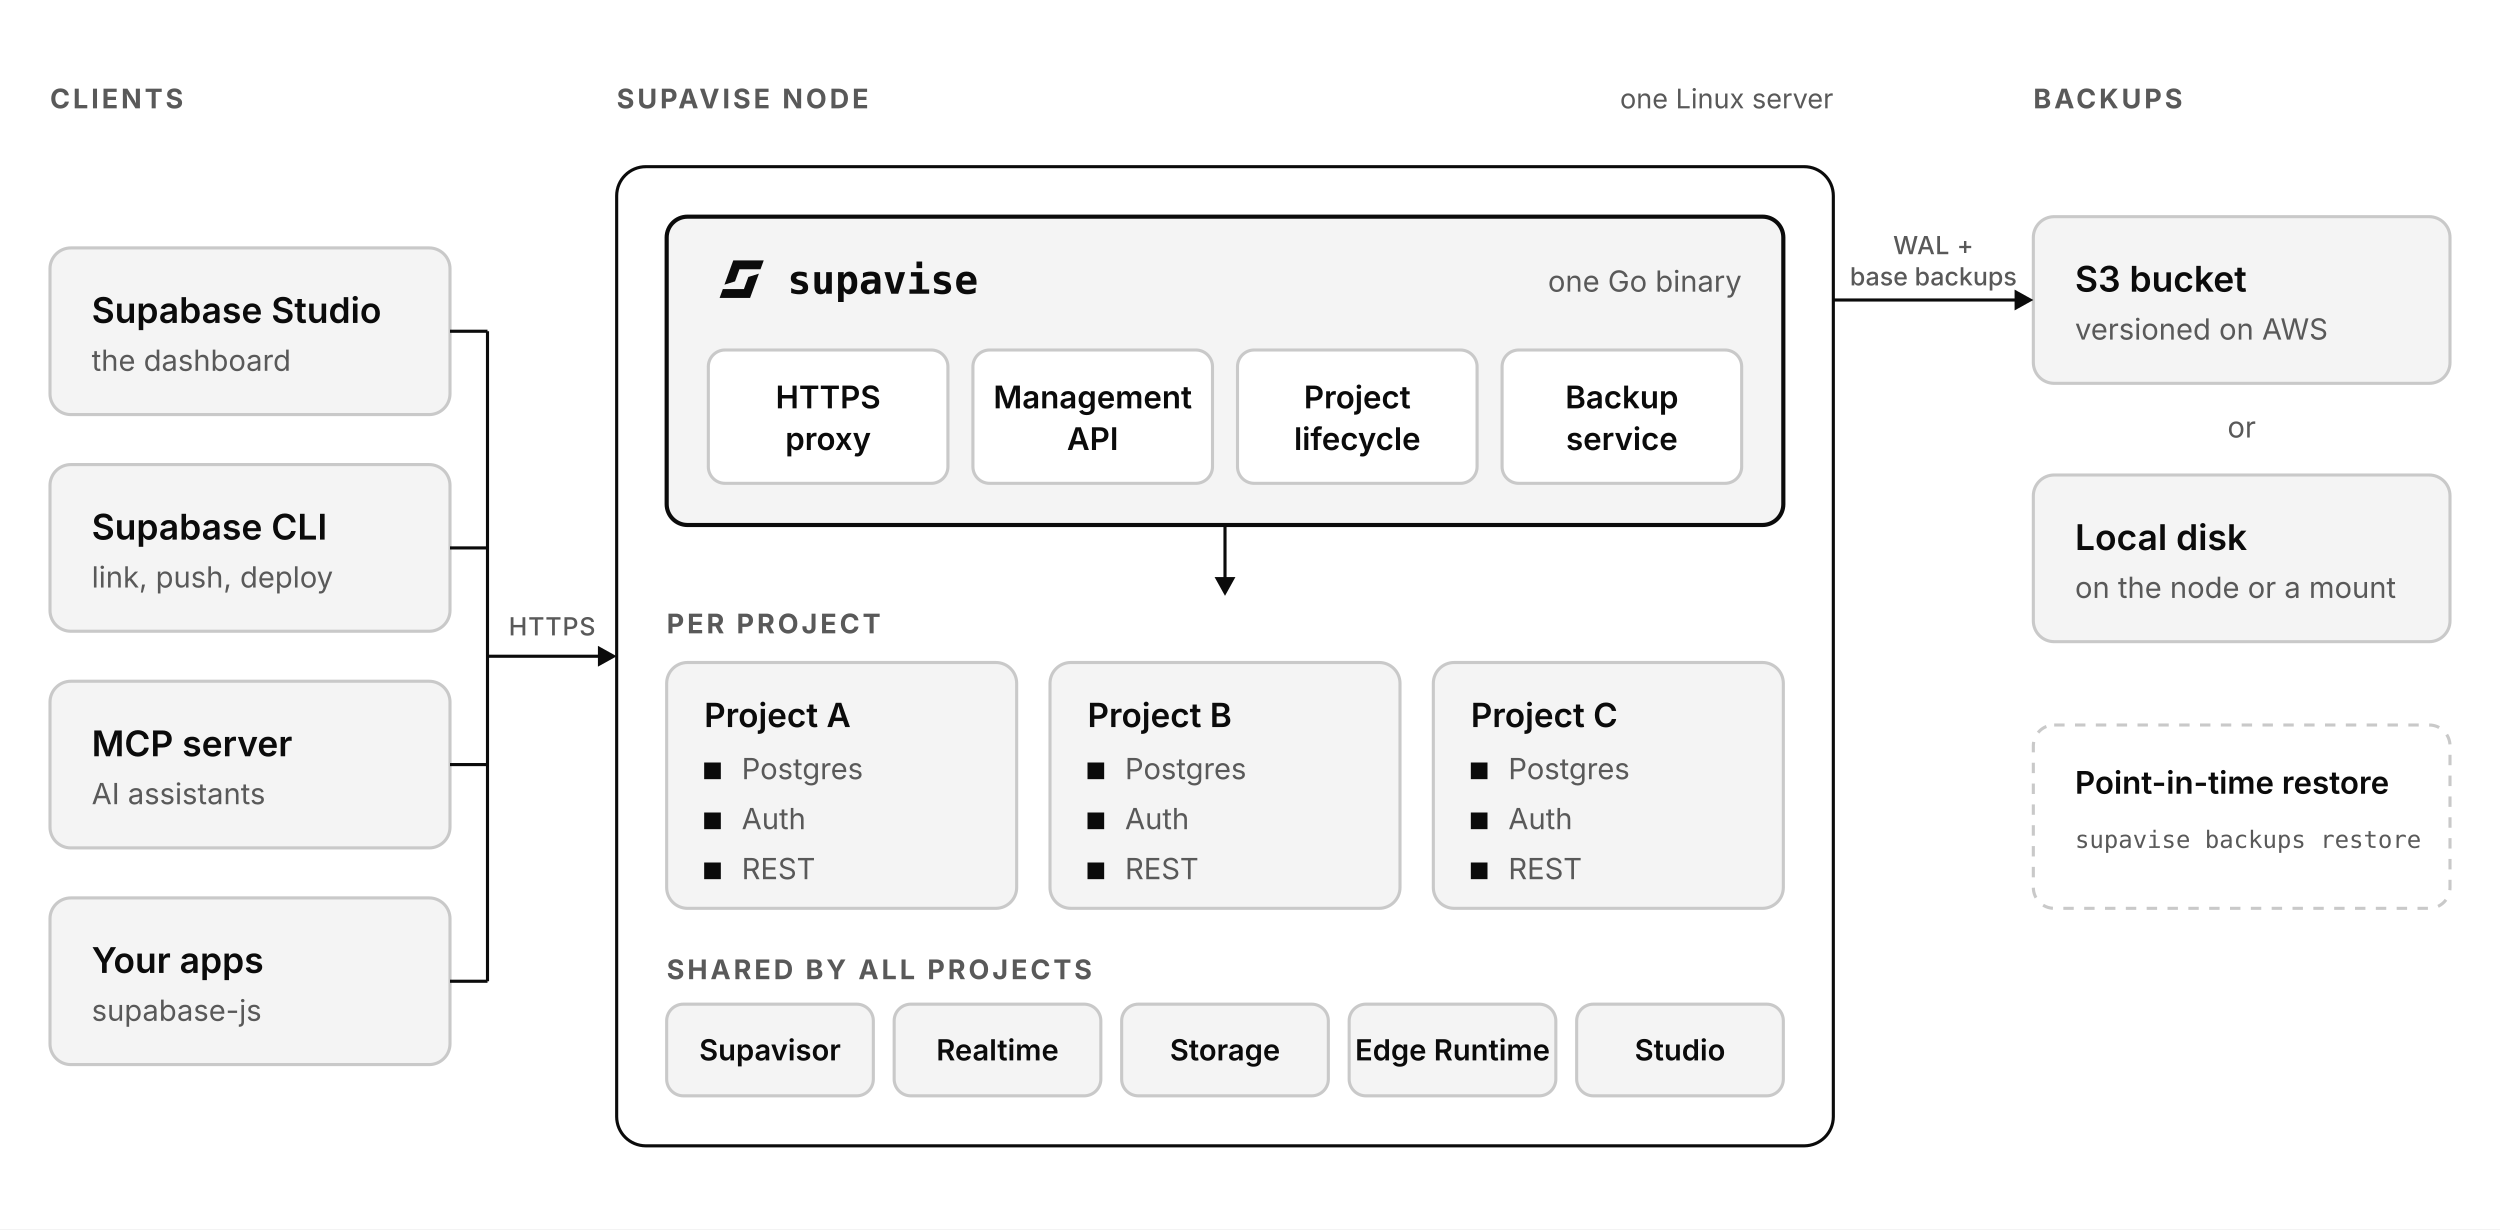
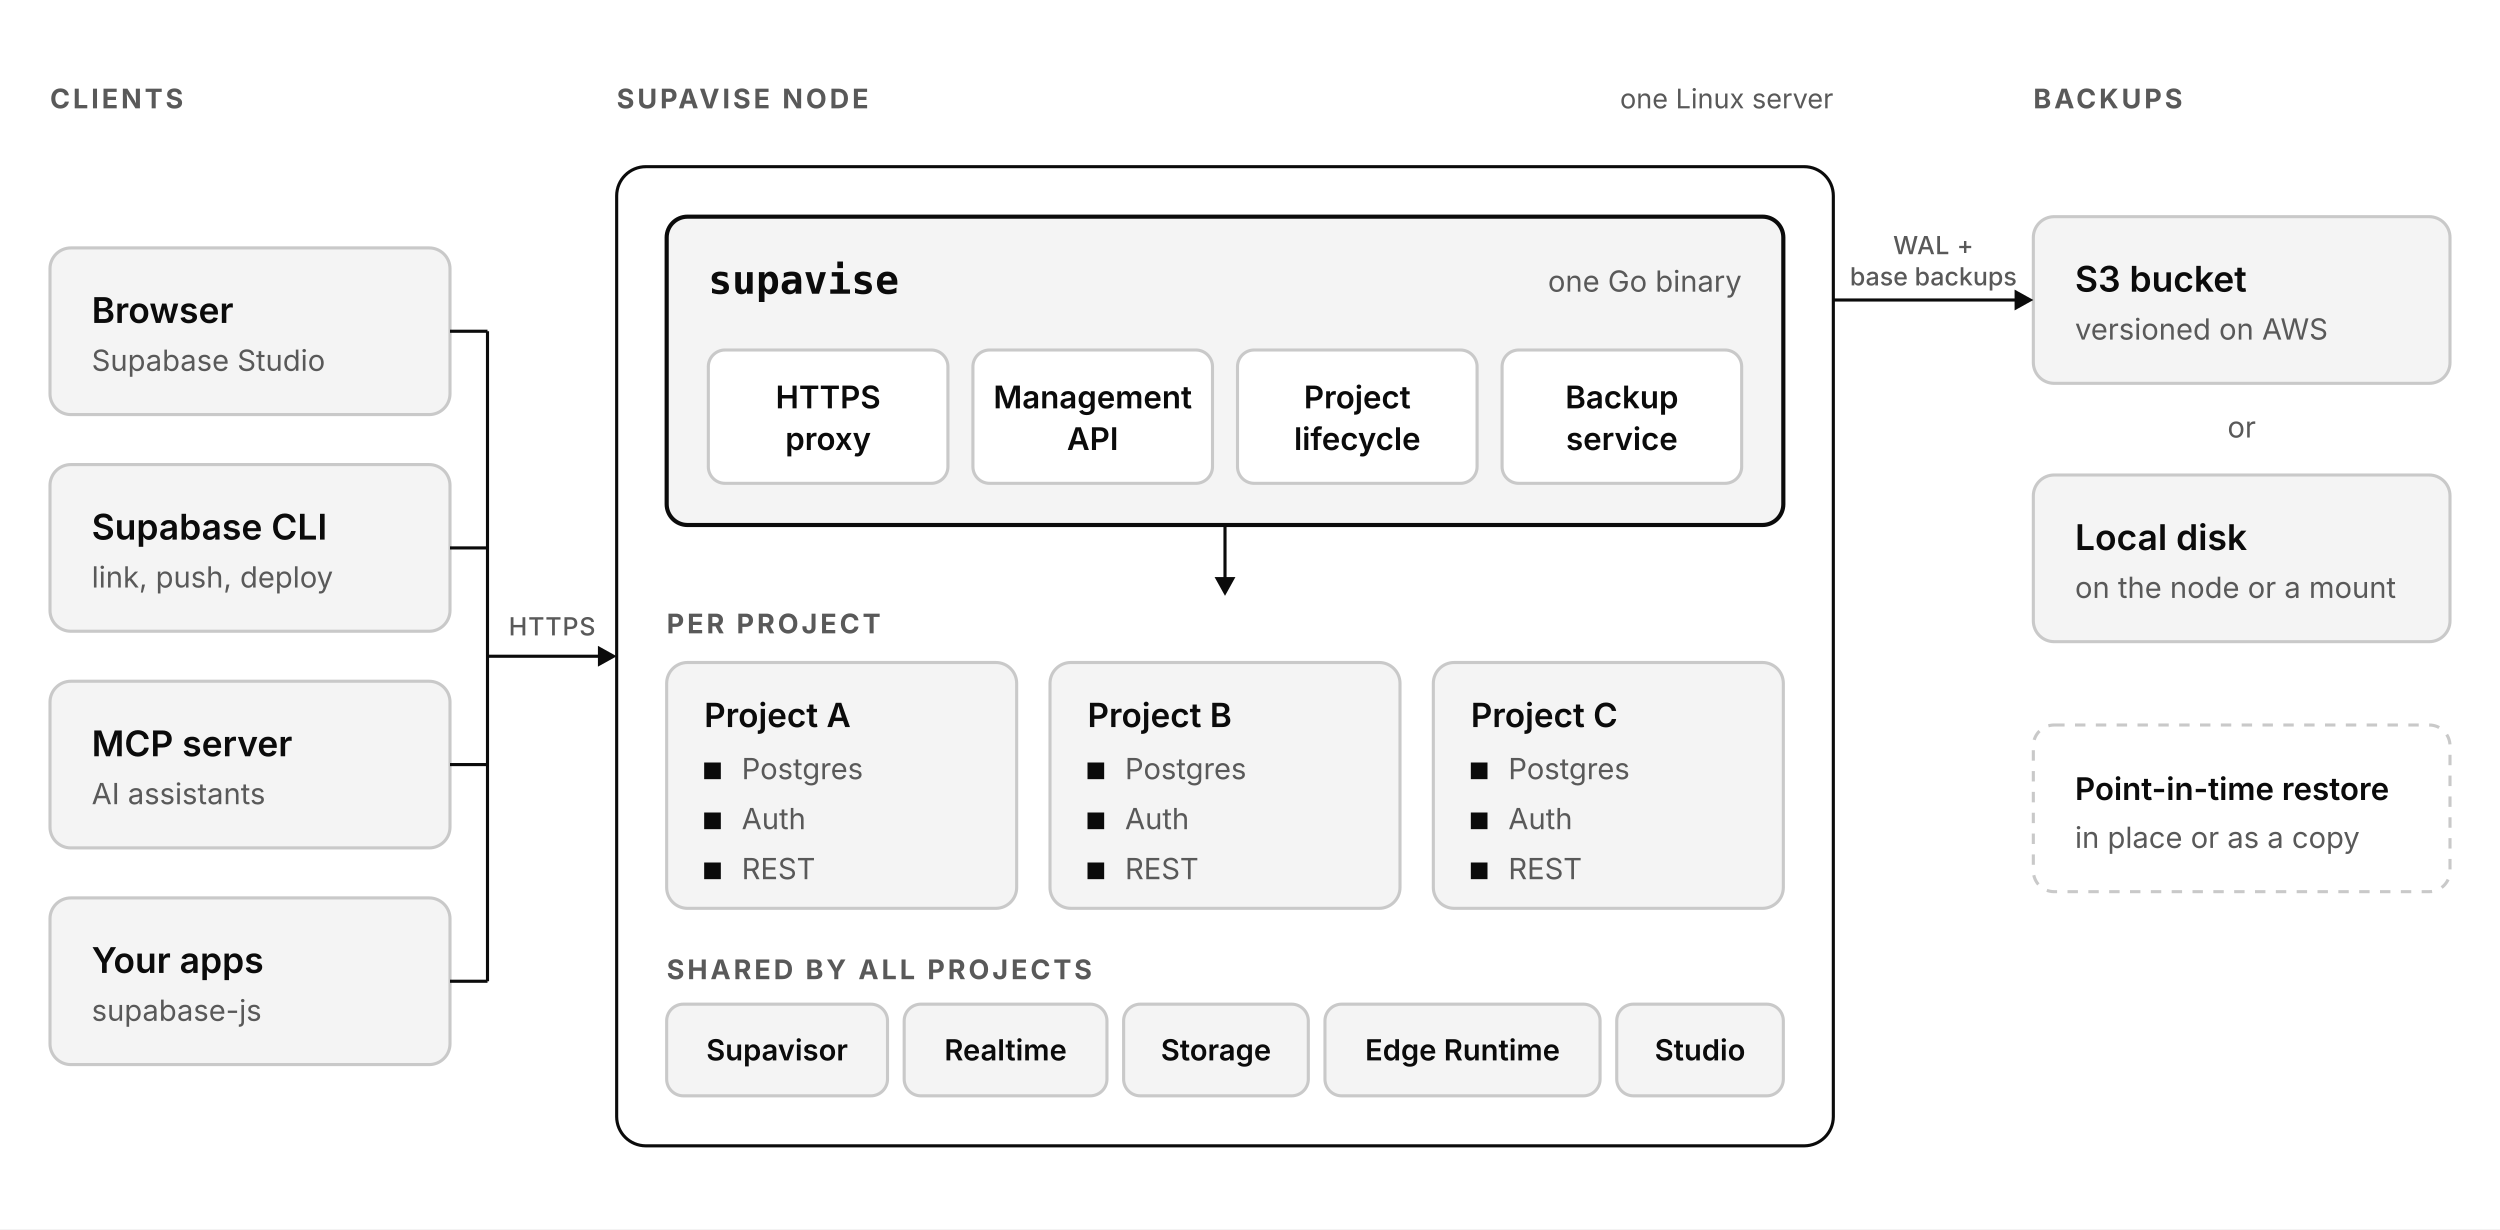
<svg xmlns="http://www.w3.org/2000/svg" viewBox="0 0 1200 590" width="1200" height="590" role="img" aria-label="Supavise architecture">
  <rect width="1200" height="590" fill="#ffffff" />
  <text x="24" y="52" font-family="-apple-system, BlinkMacSystemFont, 'Segoe UI', Inter, Helvetica, Arial, sans-serif" font-size="13" font-weight="700" fill="#595959" text-anchor="start" letter-spacing="1.4">CLIENTS</text>
  <text x="296" y="52" font-family="-apple-system, BlinkMacSystemFont, 'Segoe UI', Inter, Helvetica, Arial, sans-serif" font-size="13" font-weight="700" fill="#595959" text-anchor="start" letter-spacing="1.4">SUPAVISE NODE</text>
  <text x="880" y="52" font-family="-apple-system, BlinkMacSystemFont, 'Segoe UI', Inter, Helvetica, Arial, sans-serif" font-size="13" font-weight="400" fill="#595959" text-anchor="end">one Linux server</text>
  <text x="976" y="52" font-family="-apple-system, BlinkMacSystemFont, 'Segoe UI', Inter, Helvetica, Arial, sans-serif" font-size="13" font-weight="700" fill="#595959" text-anchor="start" letter-spacing="1.4">BACKUPS</text>
  <rect x="24" y="119" width="192" height="80" rx="10" fill="#f4f4f4" stroke="#c9c9c9" stroke-width="1.5" />
-   <text x="44" y="155" font-family="-apple-system, BlinkMacSystemFont, 'Segoe UI', Inter, Helvetica, Arial, sans-serif" font-size="17" font-weight="600" fill="#0b0b0b" text-anchor="start">Supabase Studio</text>
-   <text x="44" y="178" font-family="-apple-system, BlinkMacSystemFont, 'Segoe UI', Inter, Helvetica, Arial, sans-serif" font-size="14" font-weight="400" fill="#595959" text-anchor="start">the dashboard</text>
+   <text x="44" y="155" font-family="-apple-system, BlinkMacSystemFont, 'Segoe UI', Inter, Helvetica, Arial, sans-serif" font-size="17" font-weight="600" fill="#0b0b0b" text-anchor="start">Browser</text>
+   <text x="44" y="178" font-family="-apple-system, BlinkMacSystemFont, 'Segoe UI', Inter, Helvetica, Arial, sans-serif" font-size="14" font-weight="400" fill="#595959" text-anchor="start">Supabase Studio</text>
  <rect x="24" y="223" width="192" height="80" rx="10" fill="#f4f4f4" stroke="#c9c9c9" stroke-width="1.5" />
  <text x="44" y="259" font-family="-apple-system, BlinkMacSystemFont, 'Segoe UI', Inter, Helvetica, Arial, sans-serif" font-size="17" font-weight="600" fill="#0b0b0b" text-anchor="start">Supabase CLI</text>
  <text x="44" y="282" font-family="-apple-system, BlinkMacSystemFont, 'Segoe UI', Inter, Helvetica, Arial, sans-serif" font-size="14" font-weight="400" fill="#595959" text-anchor="start">link, push, deploy</text>
  <rect x="24" y="327" width="192" height="80" rx="10" fill="#f4f4f4" stroke="#c9c9c9" stroke-width="1.5" />
  <text x="44" y="363" font-family="-apple-system, BlinkMacSystemFont, 'Segoe UI', Inter, Helvetica, Arial, sans-serif" font-size="17" font-weight="600" fill="#0b0b0b" text-anchor="start">MCP server</text>
  <text x="44" y="386" font-family="-apple-system, BlinkMacSystemFont, 'Segoe UI', Inter, Helvetica, Arial, sans-serif" font-size="14" font-weight="400" fill="#595959" text-anchor="start">AI assistants</text>
  <rect x="24" y="431" width="192" height="80" rx="10" fill="#f4f4f4" stroke="#c9c9c9" stroke-width="1.5" />
  <text x="44" y="467" font-family="-apple-system, BlinkMacSystemFont, 'Segoe UI', Inter, Helvetica, Arial, sans-serif" font-size="17" font-weight="600" fill="#0b0b0b" text-anchor="start">Your apps</text>
  <text x="44" y="490" font-family="-apple-system, BlinkMacSystemFont, 'Segoe UI', Inter, Helvetica, Arial, sans-serif" font-size="14" font-weight="400" fill="#595959" text-anchor="start">supabase-js</text>
  <line x1="216" y1="159" x2="234" y2="159" stroke="#0b0b0b" stroke-width="1.5" />
  <line x1="216" y1="263" x2="234" y2="263" stroke="#0b0b0b" stroke-width="1.5" />
  <line x1="216" y1="367" x2="234" y2="367" stroke="#0b0b0b" stroke-width="1.5" />
  <line x1="216" y1="471" x2="234" y2="471" stroke="#0b0b0b" stroke-width="1.5" />
  <line x1="234" y1="159" x2="234" y2="471" stroke="#0b0b0b" stroke-width="1.5" />
  <line x1="234" y1="315" x2="288" y2="315" stroke="#0b0b0b" stroke-width="1.5" />
  <polygon points="296,315 287,310 287,320" fill="#0b0b0b" />
  <text x="265" y="305" font-family="-apple-system, BlinkMacSystemFont, 'Segoe UI', Inter, Helvetica, Arial, sans-serif" font-size="12" font-weight="500" fill="#595959" text-anchor="middle" letter-spacing="0.4">HTTPS</text>
  <rect x="296" y="80" width="584" height="470" rx="14" fill="none" stroke="#0b0b0b" stroke-width="1.5" />
  <rect x="320" y="104" width="536" height="148" rx="10" fill="#f4f4f4" stroke="#0b0b0b" stroke-width="2" />
-   <svg x="345.147" y="124.735" width="21.706" height="18.529" viewBox="90.0 150.0 820.0 700.0">
-     <path fill="#0b0b0b" d="M347.5 160.0 L900.0 160.0 L841.8 320.0 L459.5 320.0 L379.5 540.0 L187.4 600.0 Z M652.5 840.0 L100.0 840.0 L158.2 680.0 L540.5 680.0 L620.5 460.0 L812.6 400.0 Z" />
-   </svg>
-   <text x="378" y="141" font-family="ui-monospace, SFMono-Regular, Menlo, Consolas, monospace" font-size="19" font-weight="700" fill="#0b0b0b" text-anchor="start">supavise</text>
+   <text x="340" y="141" font-family="ui-monospace, SFMono-Regular, Menlo, Consolas, monospace" font-size="19" font-weight="700" fill="#0b0b0b" text-anchor="start">supavise</text>
  <text x="836" y="140" font-family="-apple-system, BlinkMacSystemFont, 'Segoe UI', Inter, Helvetica, Arial, sans-serif" font-size="14" font-weight="400" fill="#595959" text-anchor="end">one Go binary</text>
  <rect x="340" y="168" width="115" height="64" rx="8" fill="#ffffff" stroke="#c9c9c9" stroke-width="1.5" />
  <text x="397.5" y="196" font-family="-apple-system, BlinkMacSystemFont, 'Segoe UI', Inter, Helvetica, Arial, sans-serif" font-size="15" font-weight="600" fill="#0b0b0b" text-anchor="middle">HTTPS</text>
  <text x="397.5" y="216" font-family="-apple-system, BlinkMacSystemFont, 'Segoe UI', Inter, Helvetica, Arial, sans-serif" font-size="15" font-weight="600" fill="#0b0b0b" text-anchor="middle">proxy</text>
  <rect x="467" y="168" width="115" height="64" rx="8" fill="#ffffff" stroke="#c9c9c9" stroke-width="1.5" />
  <text x="524.5" y="196" font-family="-apple-system, BlinkMacSystemFont, 'Segoe UI', Inter, Helvetica, Arial, sans-serif" font-size="15" font-weight="600" fill="#0b0b0b" text-anchor="middle">Management</text>
  <text x="524.5" y="216" font-family="-apple-system, BlinkMacSystemFont, 'Segoe UI', Inter, Helvetica, Arial, sans-serif" font-size="15" font-weight="600" fill="#0b0b0b" text-anchor="middle">API</text>
  <rect x="594" y="168" width="115" height="64" rx="8" fill="#ffffff" stroke="#c9c9c9" stroke-width="1.5" />
  <text x="651.5" y="196" font-family="-apple-system, BlinkMacSystemFont, 'Segoe UI', Inter, Helvetica, Arial, sans-serif" font-size="15" font-weight="600" fill="#0b0b0b" text-anchor="middle">Project</text>
  <text x="651.5" y="216" font-family="-apple-system, BlinkMacSystemFont, 'Segoe UI', Inter, Helvetica, Arial, sans-serif" font-size="15" font-weight="600" fill="#0b0b0b" text-anchor="middle">lifecycle</text>
  <rect x="721" y="168" width="115" height="64" rx="8" fill="#ffffff" stroke="#c9c9c9" stroke-width="1.5" />
  <text x="778.5" y="196" font-family="-apple-system, BlinkMacSystemFont, 'Segoe UI', Inter, Helvetica, Arial, sans-serif" font-size="15" font-weight="600" fill="#0b0b0b" text-anchor="middle">Backup</text>
  <text x="778.5" y="216" font-family="-apple-system, BlinkMacSystemFont, 'Segoe UI', Inter, Helvetica, Arial, sans-serif" font-size="15" font-weight="600" fill="#0b0b0b" text-anchor="middle">service</text>
  <line x1="588" y1="252" x2="588" y2="278" stroke="#0b0b0b" stroke-width="1.5" />
  <polygon points="588,286 583,277 593,277" fill="#0b0b0b" />
  <text x="320" y="304" font-family="-apple-system, BlinkMacSystemFont, 'Segoe UI', Inter, Helvetica, Arial, sans-serif" font-size="13" font-weight="700" fill="#595959" text-anchor="start" letter-spacing="1.4">PER PROJECT</text>
  <rect x="320" y="318" width="168" height="118" rx="10" fill="#f4f4f4" stroke="#c9c9c9" stroke-width="1.5" />
  <text x="338" y="349" font-family="-apple-system, BlinkMacSystemFont, 'Segoe UI', Inter, Helvetica, Arial, sans-serif" font-size="16" font-weight="600" fill="#0b0b0b" text-anchor="start">Project A</text>
  <rect x="338" y="366" width="8" height="8" fill="#0b0b0b" />
  <text x="356" y="374" font-family="-apple-system, BlinkMacSystemFont, 'Segoe UI', Inter, Helvetica, Arial, sans-serif" font-size="14" font-weight="400" fill="#595959" text-anchor="start">Postgres</text>
  <rect x="338" y="390" width="8" height="8" fill="#0b0b0b" />
  <text x="356" y="398" font-family="-apple-system, BlinkMacSystemFont, 'Segoe UI', Inter, Helvetica, Arial, sans-serif" font-size="14" font-weight="400" fill="#595959" text-anchor="start">Auth</text>
  <rect x="338" y="414" width="8" height="8" fill="#0b0b0b" />
  <text x="356" y="422" font-family="-apple-system, BlinkMacSystemFont, 'Segoe UI', Inter, Helvetica, Arial, sans-serif" font-size="14" font-weight="400" fill="#595959" text-anchor="start">REST</text>
  <rect x="504" y="318" width="168" height="118" rx="10" fill="#f4f4f4" stroke="#c9c9c9" stroke-width="1.5" />
  <text x="522" y="349" font-family="-apple-system, BlinkMacSystemFont, 'Segoe UI', Inter, Helvetica, Arial, sans-serif" font-size="16" font-weight="600" fill="#0b0b0b" text-anchor="start">Project B</text>
  <rect x="522" y="366" width="8" height="8" fill="#0b0b0b" />
  <text x="540" y="374" font-family="-apple-system, BlinkMacSystemFont, 'Segoe UI', Inter, Helvetica, Arial, sans-serif" font-size="14" font-weight="400" fill="#595959" text-anchor="start">Postgres</text>
  <rect x="522" y="390" width="8" height="8" fill="#0b0b0b" />
  <text x="540" y="398" font-family="-apple-system, BlinkMacSystemFont, 'Segoe UI', Inter, Helvetica, Arial, sans-serif" font-size="14" font-weight="400" fill="#595959" text-anchor="start">Auth</text>
  <rect x="522" y="414" width="8" height="8" fill="#0b0b0b" />
  <text x="540" y="422" font-family="-apple-system, BlinkMacSystemFont, 'Segoe UI', Inter, Helvetica, Arial, sans-serif" font-size="14" font-weight="400" fill="#595959" text-anchor="start">REST</text>
  <rect x="688" y="318" width="168" height="118" rx="10" fill="#f4f4f4" stroke="#c9c9c9" stroke-width="1.5" />
  <text x="706" y="349" font-family="-apple-system, BlinkMacSystemFont, 'Segoe UI', Inter, Helvetica, Arial, sans-serif" font-size="16" font-weight="600" fill="#0b0b0b" text-anchor="start">Project C</text>
  <rect x="706" y="366" width="8" height="8" fill="#0b0b0b" />
  <text x="724" y="374" font-family="-apple-system, BlinkMacSystemFont, 'Segoe UI', Inter, Helvetica, Arial, sans-serif" font-size="14" font-weight="400" fill="#595959" text-anchor="start">Postgres</text>
  <rect x="706" y="390" width="8" height="8" fill="#0b0b0b" />
  <text x="724" y="398" font-family="-apple-system, BlinkMacSystemFont, 'Segoe UI', Inter, Helvetica, Arial, sans-serif" font-size="14" font-weight="400" fill="#595959" text-anchor="start">Auth</text>
  <rect x="706" y="414" width="8" height="8" fill="#0b0b0b" />
  <text x="724" y="422" font-family="-apple-system, BlinkMacSystemFont, 'Segoe UI', Inter, Helvetica, Arial, sans-serif" font-size="14" font-weight="400" fill="#595959" text-anchor="start">REST</text>
  <text x="320" y="470" font-family="-apple-system, BlinkMacSystemFont, 'Segoe UI', Inter, Helvetica, Arial, sans-serif" font-size="13" font-weight="700" fill="#595959" text-anchor="start" letter-spacing="1.4">SHARED BY ALL PROJECTS</text>
-   <rect x="320" y="482" width="99.2" height="44" rx="8" fill="#f4f4f4" stroke="#c9c9c9" stroke-width="1.5" />
-   <text x="369.6" y="509" font-family="-apple-system, BlinkMacSystemFont, 'Segoe UI', Inter, Helvetica, Arial, sans-serif" font-size="14" font-weight="600" fill="#0b0b0b" text-anchor="middle">Supavisor</text>
-   <rect x="429.2" y="482" width="99.2" height="44" rx="8" fill="#f4f4f4" stroke="#c9c9c9" stroke-width="1.5" />
-   <text x="478.8" y="509" font-family="-apple-system, BlinkMacSystemFont, 'Segoe UI', Inter, Helvetica, Arial, sans-serif" font-size="14" font-weight="600" fill="#0b0b0b" text-anchor="middle">Realtime</text>
-   <rect x="538.4" y="482" width="99.2" height="44" rx="8" fill="#f4f4f4" stroke="#c9c9c9" stroke-width="1.5" />
-   <text x="588" y="509" font-family="-apple-system, BlinkMacSystemFont, 'Segoe UI', Inter, Helvetica, Arial, sans-serif" font-size="14" font-weight="600" fill="#0b0b0b" text-anchor="middle">Storage</text>
-   <rect x="647.6" y="482" width="99.2" height="44" rx="8" fill="#f4f4f4" stroke="#c9c9c9" stroke-width="1.5" />
-   <text x="697.2" y="509" font-family="-apple-system, BlinkMacSystemFont, 'Segoe UI', Inter, Helvetica, Arial, sans-serif" font-size="14" font-weight="600" fill="#0b0b0b" text-anchor="middle">Edge Runtime</text>
-   <rect x="756.8" y="482" width="99.2" height="44" rx="8" fill="#f4f4f4" stroke="#c9c9c9" stroke-width="1.5" />
-   <text x="806.4" y="509" font-family="-apple-system, BlinkMacSystemFont, 'Segoe UI', Inter, Helvetica, Arial, sans-serif" font-size="14" font-weight="600" fill="#0b0b0b" text-anchor="middle">Studio</text>
+   <rect x="320" y="482" width="106.008" height="44" rx="8" fill="#f4f4f4" stroke="#c9c9c9" stroke-width="1.5" />
+   <text x="373.004" y="509" font-family="-apple-system, BlinkMacSystemFont, 'Segoe UI', Inter, Helvetica, Arial, sans-serif" font-size="14" font-weight="600" fill="#0b0b0b" text-anchor="middle">Supavisor</text>
+   <rect x="434.008" y="482" width="97.328" height="44" rx="8" fill="#f4f4f4" stroke="#c9c9c9" stroke-width="1.5" />
+   <text x="482.672" y="509" font-family="-apple-system, BlinkMacSystemFont, 'Segoe UI', Inter, Helvetica, Arial, sans-serif" font-size="14" font-weight="600" fill="#0b0b0b" text-anchor="middle">Realtime</text>
+   <rect x="539.336" y="482" width="88.648" height="44" rx="8" fill="#f4f4f4" stroke="#c9c9c9" stroke-width="1.5" />
+   <text x="583.66" y="509" font-family="-apple-system, BlinkMacSystemFont, 'Segoe UI', Inter, Helvetica, Arial, sans-serif" font-size="14" font-weight="600" fill="#0b0b0b" text-anchor="middle">Storage</text>
+   <rect x="635.984" y="482" width="132.048" height="44" rx="8" fill="#f4f4f4" stroke="#c9c9c9" stroke-width="1.5" />
+   <text x="702.008" y="509" font-family="-apple-system, BlinkMacSystemFont, 'Segoe UI', Inter, Helvetica, Arial, sans-serif" font-size="14" font-weight="600" fill="#0b0b0b" text-anchor="middle">Edge Runtime</text>
+   <rect x="776.032" y="482" width="79.968" height="44" rx="8" fill="#f4f4f4" stroke="#c9c9c9" stroke-width="1.5" />
+   <text x="816.016" y="509" font-family="-apple-system, BlinkMacSystemFont, 'Segoe UI', Inter, Helvetica, Arial, sans-serif" font-size="14" font-weight="600" fill="#0b0b0b" text-anchor="middle">Studio</text>
  <rect x="976" y="104" width="200" height="80" rx="10" fill="#f4f4f4" stroke="#c9c9c9" stroke-width="1.5" />
  <text x="996" y="140" font-family="-apple-system, BlinkMacSystemFont, 'Segoe UI', Inter, Helvetica, Arial, sans-serif" font-size="17" font-weight="600" fill="#0b0b0b" text-anchor="start">S3 bucket</text>
  <text x="996" y="163" font-family="-apple-system, BlinkMacSystemFont, 'Segoe UI', Inter, Helvetica, Arial, sans-serif" font-size="14" font-weight="400" fill="#595959" text-anchor="start">versioned on AWS</text>
  <text x="1076" y="210" font-family="-apple-system, BlinkMacSystemFont, 'Segoe UI', Inter, Helvetica, Arial, sans-serif" font-size="14" font-weight="400" fill="#595959" text-anchor="middle">or</text>
  <rect x="976" y="228" width="200" height="80" rx="10" fill="#f4f4f4" stroke="#c9c9c9" stroke-width="1.5" />
  <text x="996" y="264" font-family="-apple-system, BlinkMacSystemFont, 'Segoe UI', Inter, Helvetica, Arial, sans-serif" font-size="17" font-weight="600" fill="#0b0b0b" text-anchor="start">Local disk</text>
  <text x="996" y="287" font-family="-apple-system, BlinkMacSystemFont, 'Segoe UI', Inter, Helvetica, Arial, sans-serif" font-size="14" font-weight="400" fill="#595959" text-anchor="start">on the node or a mount</text>
  <line x1="880" y1="144" x2="968" y2="144" stroke="#0b0b0b" stroke-width="1.5" />
  <polygon points="976,144 967,139 967,149" fill="#0b0b0b" />
  <text x="928" y="122" font-family="-apple-system, BlinkMacSystemFont, 'Segoe UI', Inter, Helvetica, Arial, sans-serif" font-size="12" font-weight="500" fill="#595959" text-anchor="middle" letter-spacing="0.2">WAL +</text>
  <text x="928" y="137" font-family="-apple-system, BlinkMacSystemFont, 'Segoe UI', Inter, Helvetica, Arial, sans-serif" font-size="12" font-weight="500" fill="#595959" text-anchor="middle" letter-spacing="0">base backups</text>
-   <rect x="976" y="348" width="200" height="88" rx="10" fill="none" stroke="#c9c9c9" stroke-width="1.5" stroke-dasharray="5 5" />
-   <text x="996" y="381" font-family="-apple-system, BlinkMacSystemFont, 'Segoe UI', Inter, Helvetica, Arial, sans-serif" font-size="15" font-weight="600" fill="#0b0b0b" text-anchor="start">Point-in-time restore</text>
-   <text x="996" y="407" font-family="ui-monospace, SFMono-Regular, Menlo, Consolas, monospace" font-size="11.5" font-weight="400" fill="#595959" text-anchor="start">supavise backups restore</text>
+   <rect x="976" y="348" width="200" height="80" rx="10" fill="none" stroke="#c9c9c9" stroke-width="1.5" stroke-dasharray="5 5" />
+   <text x="996" y="384" font-family="-apple-system, BlinkMacSystemFont, 'Segoe UI', Inter, Helvetica, Arial, sans-serif" font-size="15" font-weight="600" fill="#0b0b0b" text-anchor="start">Point-in-time restore</text>
+   <text x="996" y="407" font-family="-apple-system, BlinkMacSystemFont, 'Segoe UI', Inter, Helvetica, Arial, sans-serif" font-size="14" font-weight="400" fill="#595959" text-anchor="start">in place or as a copy</text>
</svg>
